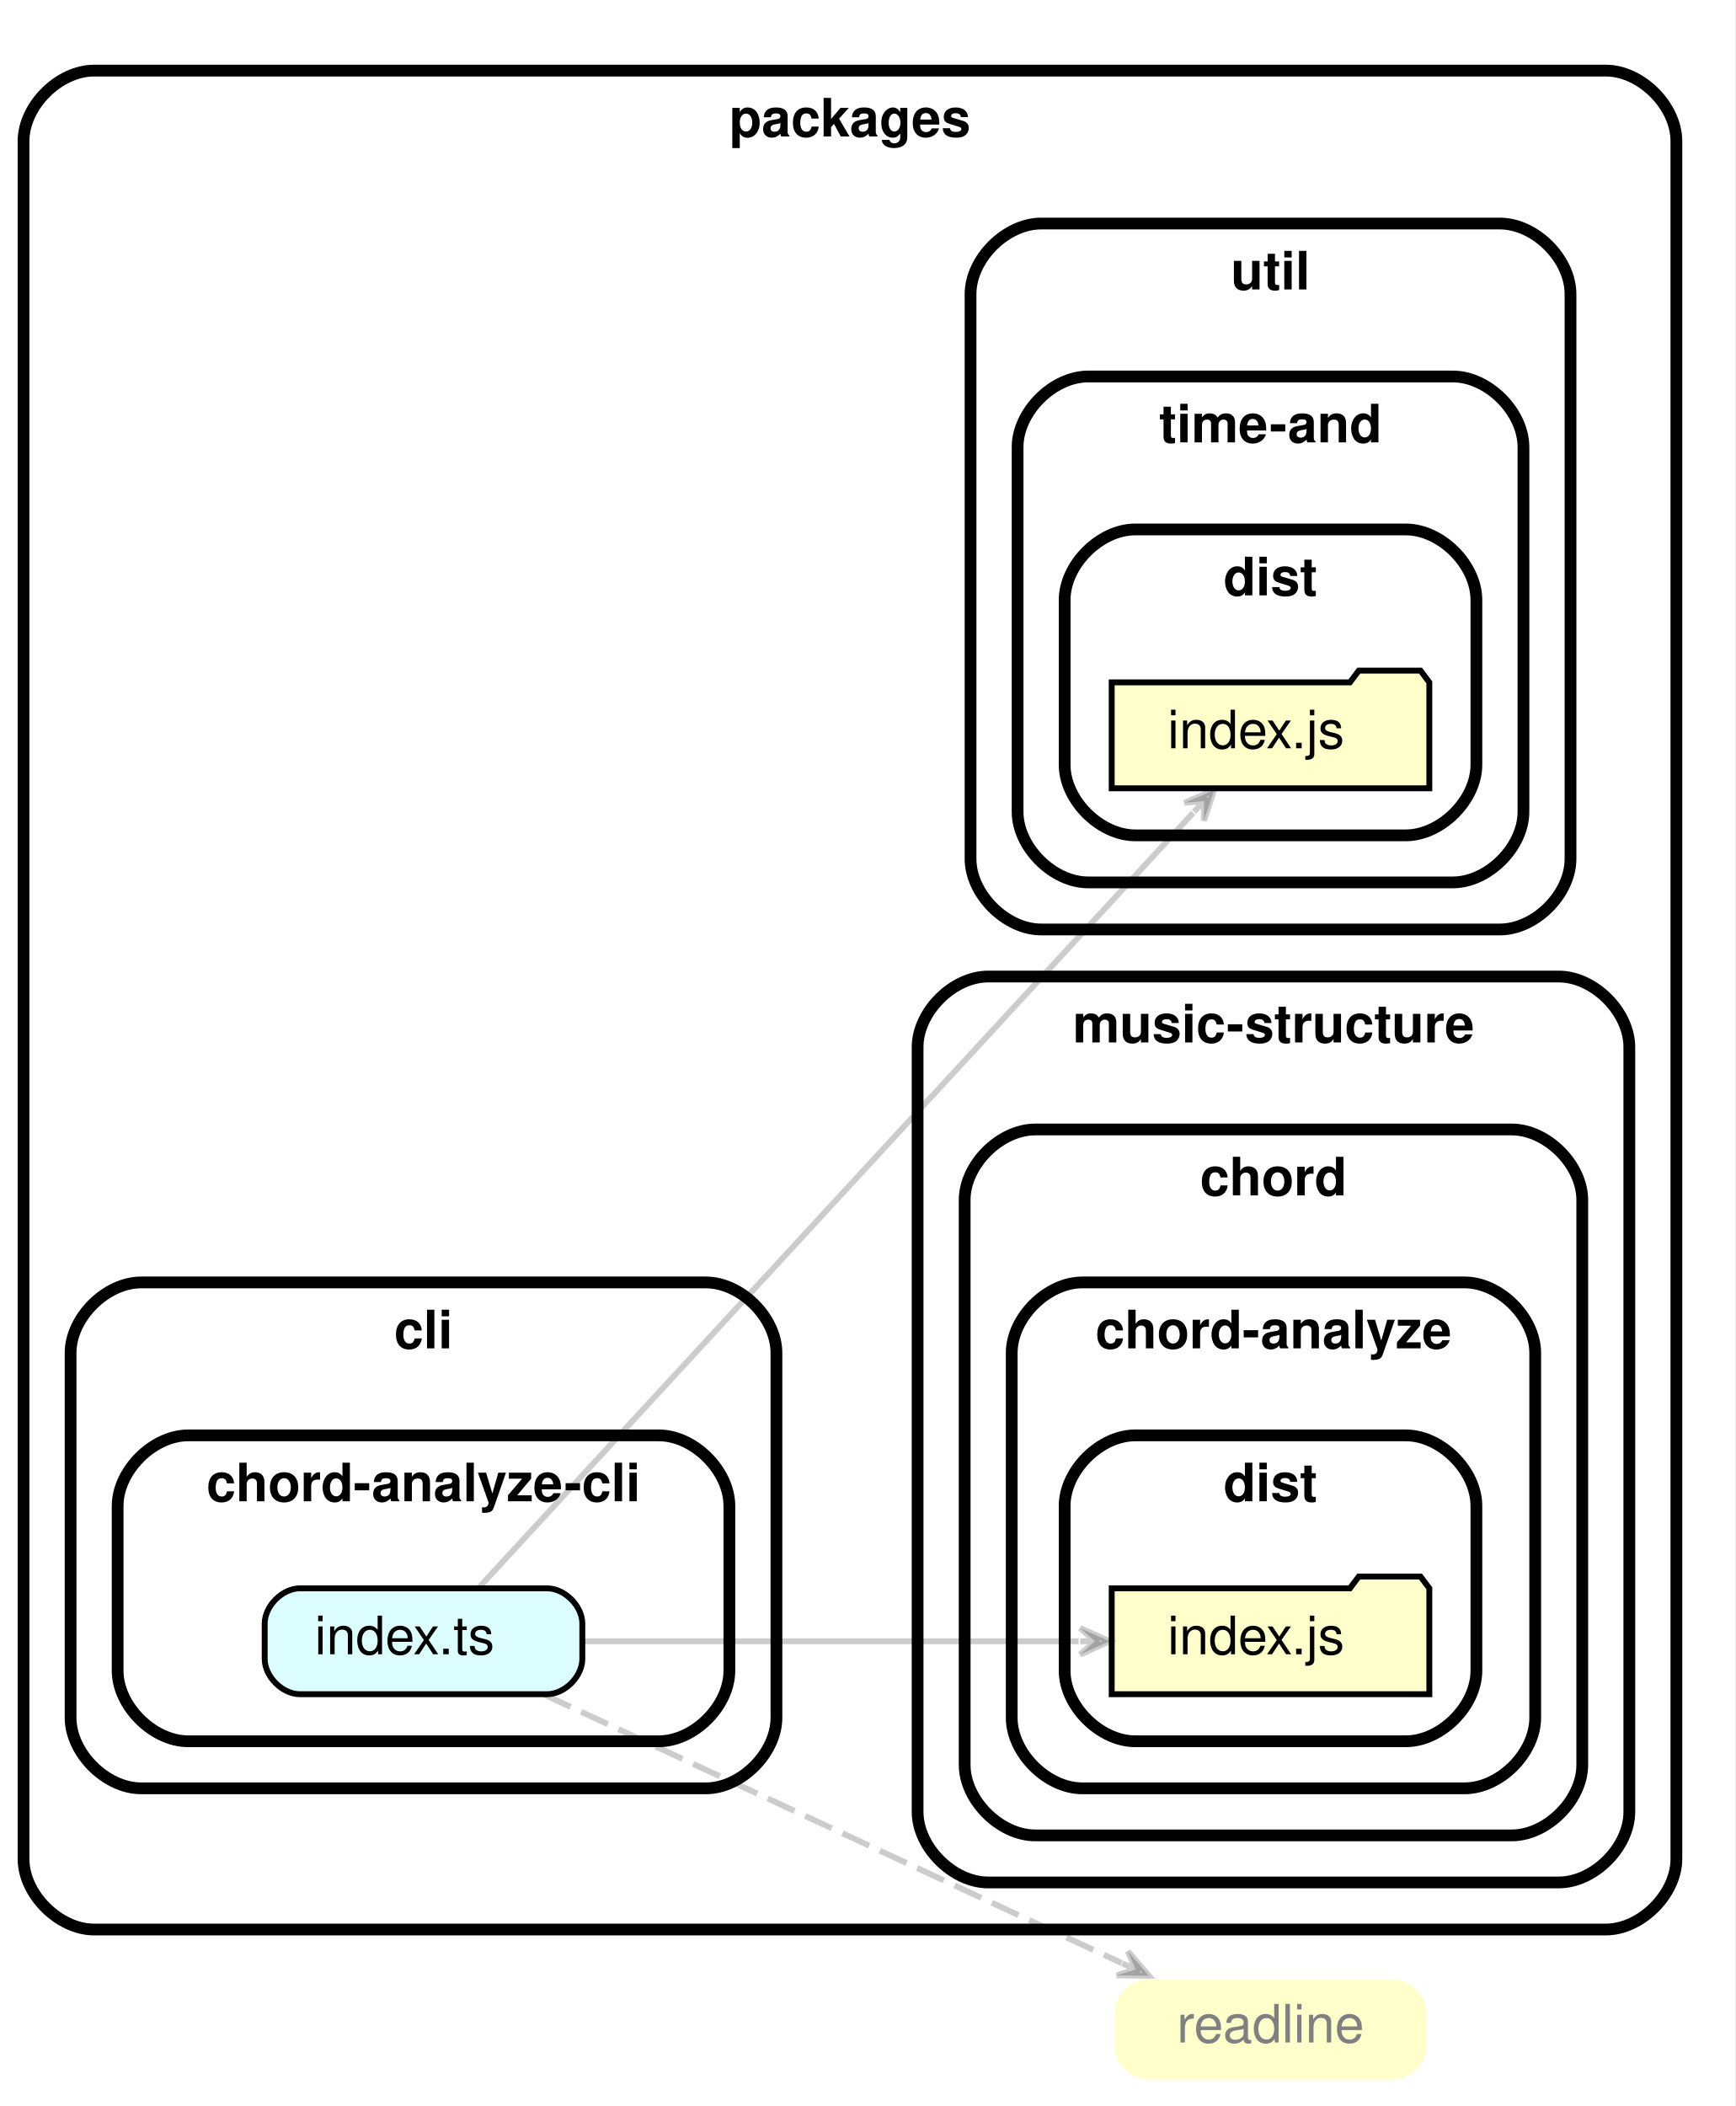
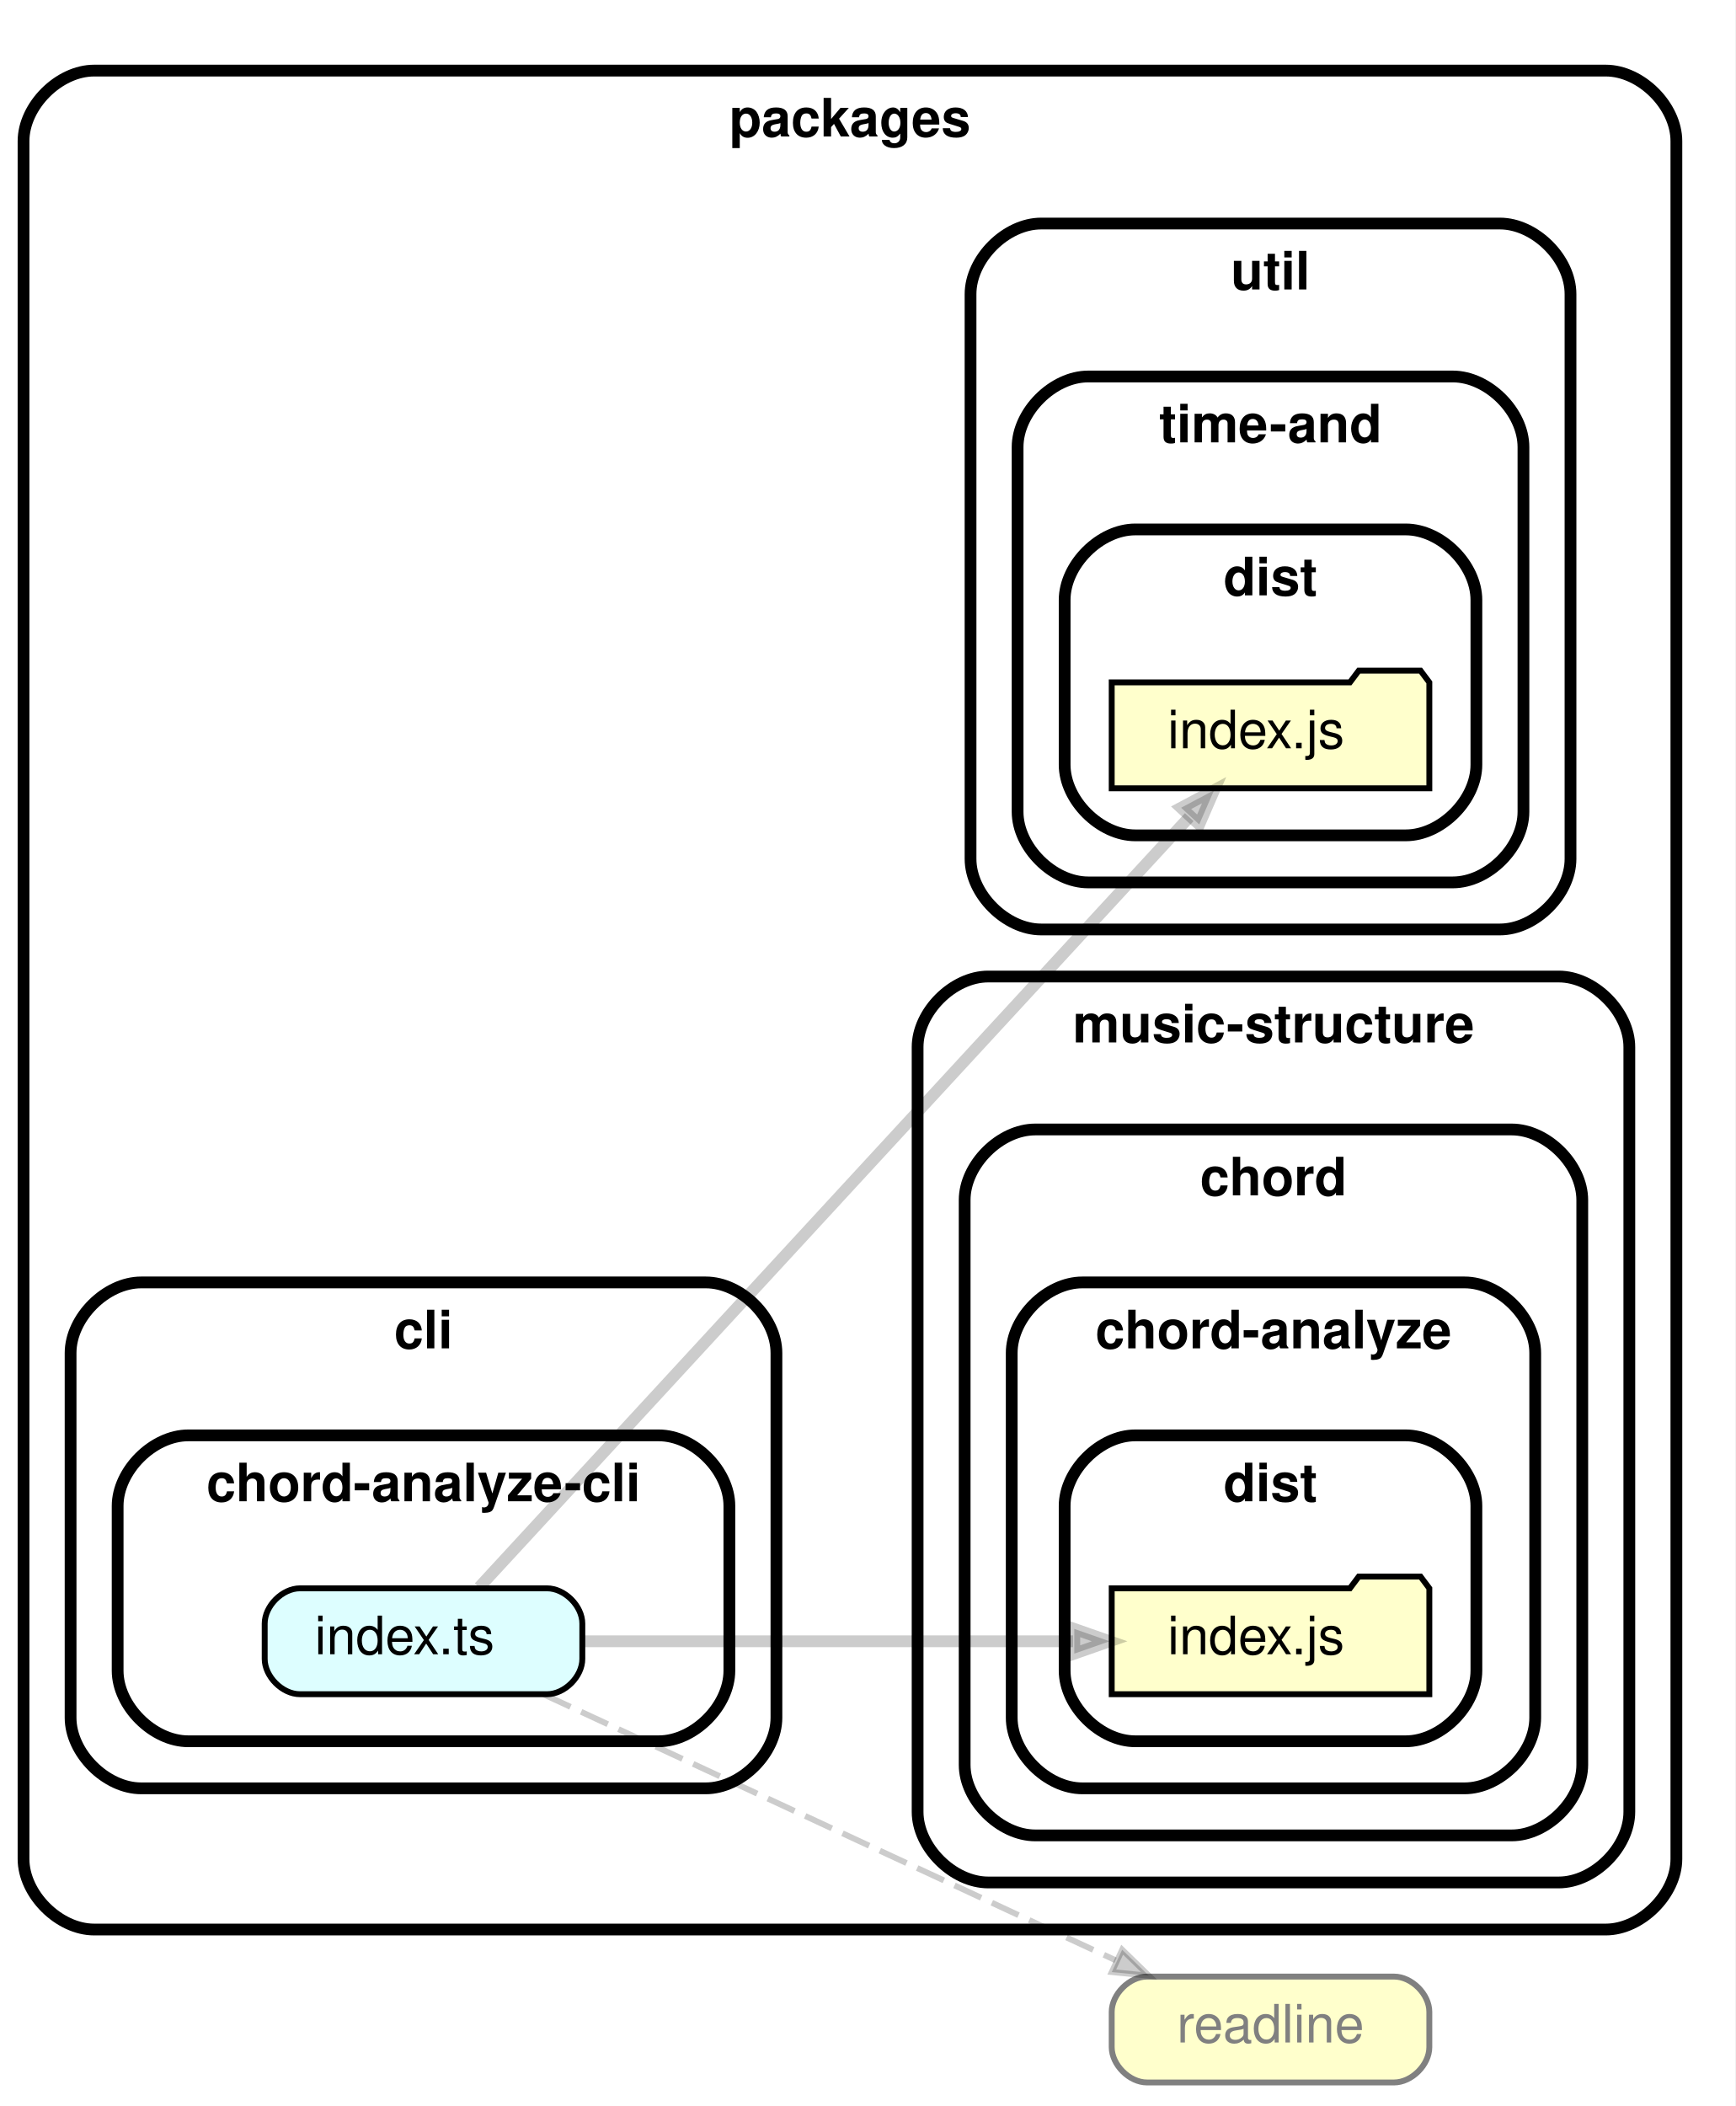
<svg xmlns="http://www.w3.org/2000/svg" xmlns:xlink="http://www.w3.org/1999/xlink" width="295pt" height="358pt" viewBox="0.00 0.00 295.00 358.00">
  <g id="graph0" class="graph" transform="scale(1 1) rotate(0) translate(4 354)">
    <polygon fill="white" stroke="transparent" points="-4,4 -4,-354 291,-354 291,4 -4,4" />
    <g id="clust1" class="cluster">
      <path fill="#ffffff" stroke="black" stroke-width="2" d="M12,-26C12,-26 269,-26 269,-26 275,-26 281,-32 281,-38 281,-38 281,-330 281,-330 281,-336 275,-342 269,-342 269,-342 12,-342 12,-342 6,-342 0,-336 0,-330 0,-330 0,-38 0,-38 0,-32 6,-26 12,-26" />
      <text text-anchor="middle" x="140.5" y="-330.8" font-family="Helvetica,sans-Serif" font-weight="bold" font-size="9.00">packages</text>
    </g>
    <g id="clust2" class="cluster">
      <path fill="#ffffff" stroke="black" stroke-width="2" d="M20,-50C20,-50 116,-50 116,-50 122,-50 128,-56 128,-62 128,-62 128,-124 128,-124 128,-130 122,-136 116,-136 116,-136 20,-136 20,-136 14,-136 8,-130 8,-124 8,-124 8,-62 8,-62 8,-56 14,-50 20,-50" />
      <text text-anchor="middle" x="68" y="-124.8" font-family="Helvetica,sans-Serif" font-weight="bold" font-size="9.00">cli</text>
    </g>
    <g id="clust3" class="cluster">
      <path fill="#ffffff" stroke="black" stroke-width="2" d="M28,-58C28,-58 108,-58 108,-58 114,-58 120,-64 120,-70 120,-70 120,-98 120,-98 120,-104 114,-110 108,-110 108,-110 28,-110 28,-110 22,-110 16,-104 16,-98 16,-98 16,-70 16,-70 16,-64 22,-58 28,-58" />
      <text text-anchor="middle" x="68" y="-98.8" font-family="Helvetica,sans-Serif" font-weight="bold" font-size="9.00">chord-analyze-cli</text>
    </g>
    <g id="clust4" class="cluster">
      <path fill="#ffffff" stroke="black" stroke-width="2" d="M164,-34C164,-34 261,-34 261,-34 267,-34 273,-40 273,-46 273,-46 273,-176 273,-176 273,-182 267,-188 261,-188 261,-188 164,-188 164,-188 158,-188 152,-182 152,-176 152,-176 152,-46 152,-46 152,-40 158,-34 164,-34" />
      <text text-anchor="middle" x="212.5" y="-176.8" font-family="Helvetica,sans-Serif" font-weight="bold" font-size="9.00">music-structure</text>
    </g>
    <g id="clust5" class="cluster">
      <path fill="#ffffff" stroke="black" stroke-width="2" d="M172,-42C172,-42 253,-42 253,-42 259,-42 265,-48 265,-54 265,-54 265,-150 265,-150 265,-156 259,-162 253,-162 253,-162 172,-162 172,-162 166,-162 160,-156 160,-150 160,-150 160,-54 160,-54 160,-48 166,-42 172,-42" />
      <text text-anchor="middle" x="212.5" y="-150.8" font-family="Helvetica,sans-Serif" font-weight="bold" font-size="9.00">chord</text>
    </g>
    <g id="clust6" class="cluster">
      <path fill="#ffffff" stroke="black" stroke-width="2" d="M180,-50C180,-50 245,-50 245,-50 251,-50 257,-56 257,-62 257,-62 257,-124 257,-124 257,-130 251,-136 245,-136 245,-136 180,-136 180,-136 174,-136 168,-130 168,-124 168,-124 168,-62 168,-62 168,-56 174,-50 180,-50" />
      <text text-anchor="middle" x="212.5" y="-124.8" font-family="Helvetica,sans-Serif" font-weight="bold" font-size="9.00">chord-analyze</text>
    </g>
    <g id="clust7" class="cluster">
      <path fill="#ffffff" stroke="black" stroke-width="2" d="M189,-58C189,-58 235,-58 235,-58 241,-58 247,-64 247,-70 247,-70 247,-98 247,-98 247,-104 241,-110 235,-110 235,-110 189,-110 189,-110 183,-110 177,-104 177,-98 177,-98 177,-70 177,-70 177,-64 183,-58 189,-58" />
      <text text-anchor="middle" x="212" y="-98.8" font-family="Helvetica,sans-Serif" font-weight="bold" font-size="9.00">dist</text>
    </g>
    <g id="clust8" class="cluster">
      <path fill="#ffffff" stroke="black" stroke-width="2" d="M173,-196C173,-196 251,-196 251,-196 257,-196 263,-202 263,-208 263,-208 263,-304 263,-304 263,-310 257,-316 251,-316 251,-316 173,-316 173,-316 167,-316 161,-310 161,-304 161,-304 161,-208 161,-208 161,-202 167,-196 173,-196" />
      <text text-anchor="middle" x="212" y="-304.8" font-family="Helvetica,sans-Serif" font-weight="bold" font-size="9.00">util</text>
    </g>
    <g id="clust9" class="cluster">
      <path fill="#ffffff" stroke="black" stroke-width="2" d="M181,-204C181,-204 243,-204 243,-204 249,-204 255,-210 255,-216 255,-216 255,-278 255,-278 255,-284 249,-290 243,-290 243,-290 181,-290 181,-290 175,-290 169,-284 169,-278 169,-278 169,-216 169,-216 169,-210 175,-204 181,-204" />
      <text text-anchor="middle" x="212" y="-278.8" font-family="Helvetica,sans-Serif" font-weight="bold" font-size="9.00">time-and</text>
    </g>
    <g id="clust10" class="cluster">
      <path fill="#ffffff" stroke="black" stroke-width="2" d="M189,-212C189,-212 235,-212 235,-212 241,-212 247,-218 247,-224 247,-224 247,-252 247,-252 247,-258 241,-264 235,-264 235,-264 189,-264 189,-264 183,-264 177,-258 177,-252 177,-252 177,-224 177,-224 177,-218 183,-212 189,-212" />
      <text text-anchor="middle" x="212" y="-252.8" font-family="Helvetica,sans-Serif" font-weight="bold" font-size="9.00">dist</text>
    </g>
    <g id="node1" class="node">
      <g id="a_node1">
        <a xlink:href="packages/cli/chord-analyze-cli/index.ts" xlink:title="index.ts">
          <path fill="#ddfeff" stroke="black" d="M89,-84C89,-84 47,-84 47,-84 44,-84 41,-81 41,-78 41,-78 41,-72 41,-72 41,-69 44,-66 47,-66 47,-66 89,-66 89,-66 92,-66 95,-69 95,-72 95,-72 95,-78 95,-78 95,-81 92,-84 89,-84" />
          <text text-anchor="start" x="49.5" y="-72.8" font-family="Helvetica,sans-Serif" font-size="9.00">index.ts</text>
        </a>
      </g>
    </g>
    <g id="node2" class="node">
      <g id="a_node2">
        <a xlink:href="packages/music-structure/chord/chord-analyze/dist/index.js" xlink:title="index.js">
          <polygon fill="#ffffcc" stroke="black" points="239,-84 237.5,-86 227,-86 225.5,-84 185,-84 185,-66 239,-66 239,-84" />
          <text text-anchor="start" x="194.5" y="-72.8" font-family="Helvetica,sans-Serif" font-size="9.00">index.js</text>
        </a>
      </g>
    </g>
    <g id="edge1" class="edge">
-       <path fill="none" stroke="#000000" stroke-opacity="0.2" d="M95.04,-75C118.82,-75 154.01,-75 179.38,-75" />
-       <polygon fill="#000000" fill-opacity="0.2" stroke="#000000" stroke-opacity="0.2" points="184.64,-75 179.64,-77.25 182.14,-75 179.64,-75 179.64,-75 179.64,-75 182.14,-75 179.64,-72.75 184.64,-75 184.64,-75" />
+       <path fill="none" stroke="#000000" stroke-width="2" stroke-opacity="0.2" d="M95.04,-75C118.52,-75 153.12,-75 178.42,-75" />
+       <polygon fill="#000000" fill-opacity="0.2" stroke="#000000" stroke-width="2" stroke-opacity="0.2" points="178.64,-77.1 184.64,-75 178.64,-72.9 178.64,-77.1" />
    </g>
    <g id="node3" class="node">
      <g id="a_node3">
        <a xlink:href="packages/util/time-and/dist/index.js" xlink:title="index.js">
          <polygon fill="#ffffcc" stroke="black" points="239,-238 237.5,-240 227,-240 225.5,-238 185,-238 185,-220 239,-220 239,-238" />
          <text text-anchor="start" x="194.5" y="-226.8" font-family="Helvetica,sans-Serif" font-size="9.00">index.js</text>
        </a>
      </g>
    </g>
    <g id="edge2" class="edge">
-       <path fill="none" stroke="#000000" stroke-opacity="0.2" d="M77.46,-84.17C101.57,-110.32 170.73,-185.33 198.87,-215.85" />
-       <polygon fill="#000000" fill-opacity="0.2" stroke="#000000" stroke-opacity="0.2" points="202.41,-219.68 197.36,-217.53 200.71,-217.84 199.02,-216.01 199.02,-216.01 199.02,-216.01 200.71,-217.84 200.67,-214.48 202.41,-219.68 202.41,-219.68" />
+       <path fill="none" stroke="#000000" stroke-width="2" stroke-opacity="0.2" d="M77.46,-84.17C101.37,-110.11 169.61,-184.11 198.18,-215.09" />
+       <polygon fill="#000000" fill-opacity="0.2" stroke="#000000" stroke-width="2" stroke-opacity="0.2" points="196.8,-216.69 202.41,-219.68 199.88,-213.85 196.8,-216.69" />
    </g>
    <g id="node4" class="node">
      <g id="a_node4">
        <a xlink:href="https://nodejs.org/api/readline.html" xlink:title="readline">
-           <path fill="#ffffcc" stroke="white" d="M233,-18C233,-18 191,-18 191,-18 188,-18 185,-15 185,-12 185,-12 185,-6 185,-6 185,-3 188,0 191,0 191,0 233,0 233,0 236,0 239,-3 239,-6 239,-6 239,-12 239,-12 239,-15 236,-18 233,-18" />
+           <path fill="#ffffcc" stroke="grey" d="M233,-18C233,-18 191,-18 191,-18 188,-18 185,-15 185,-12 185,-12 185,-6 185,-6 185,-3 188,0 191,0 191,0 233,0 233,0 236,0 239,-3 239,-6 239,-6 239,-12 239,-12 239,-15 236,-18 233,-18" />
          <text text-anchor="middle" x="212" y="-6.8" font-family="Helvetica,sans-Serif" font-size="9.00" fill="grey">readline</text>
        </a>
      </g>
    </g>
    <g id="edge3" class="edge">
-       <path fill="none" stroke="#000000" stroke-dasharray="5,2" stroke-opacity="0.2" d="M88.45,-65.96C114.01,-54.08 158.91,-33.21 186.69,-20.3" />
-       <polygon fill="#000000" fill-opacity="0.2" stroke="#000000" stroke-opacity="0.2" points="191.33,-18.14 187.75,-22.29 189.07,-19.2 186.8,-20.25 186.8,-20.25 186.8,-20.25 189.07,-19.2 185.85,-18.21 191.33,-18.14 191.33,-18.14" />
+       <path fill="none" stroke="#000000" stroke-dasharray="5,2" stroke-opacity="0.2" d="M88.45,-65.96C113.69,-54.23 157.8,-33.73 185.65,-20.78" />
+       <polygon fill="#000000" fill-opacity="0.2" stroke="#000000" stroke-opacity="0.2" points="186.78,-22.57 191.33,-18.14 185.01,-18.77 186.78,-22.57" />
    </g>
  </g>
</svg>
